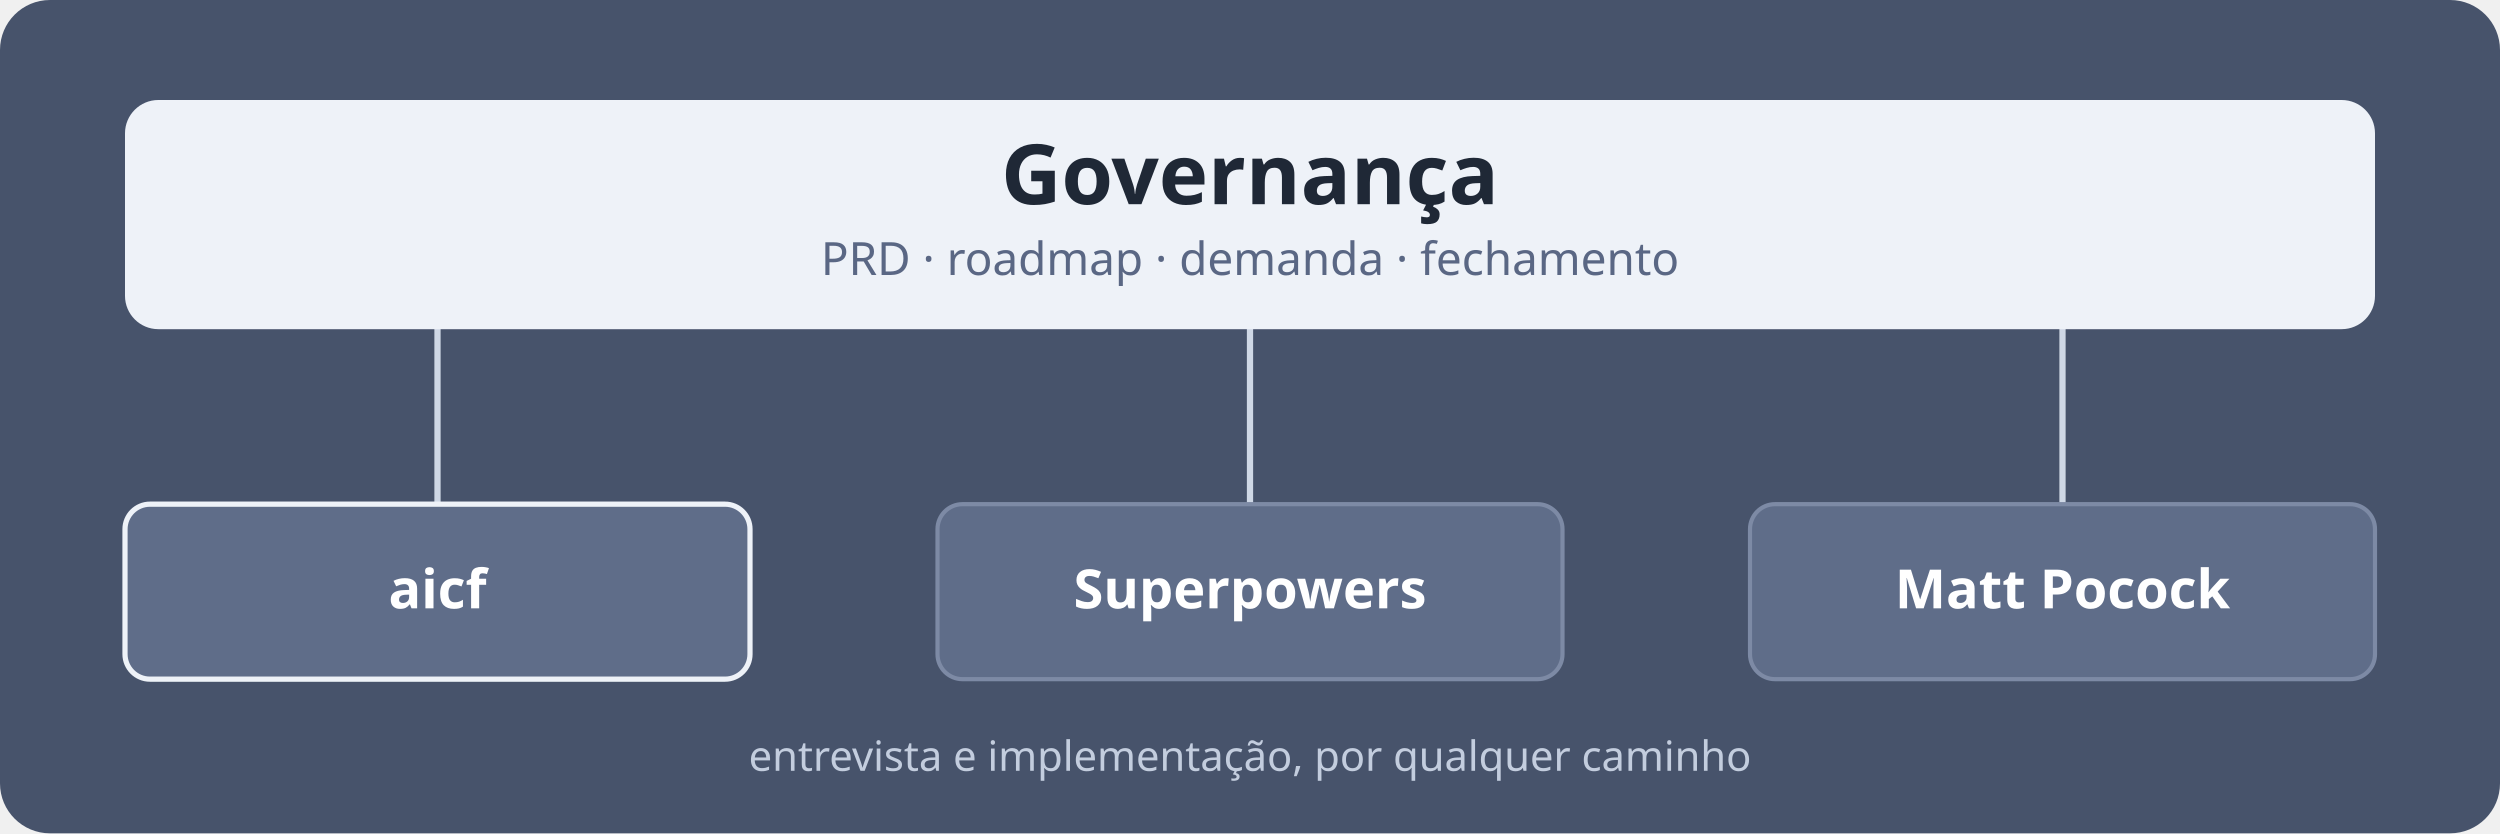
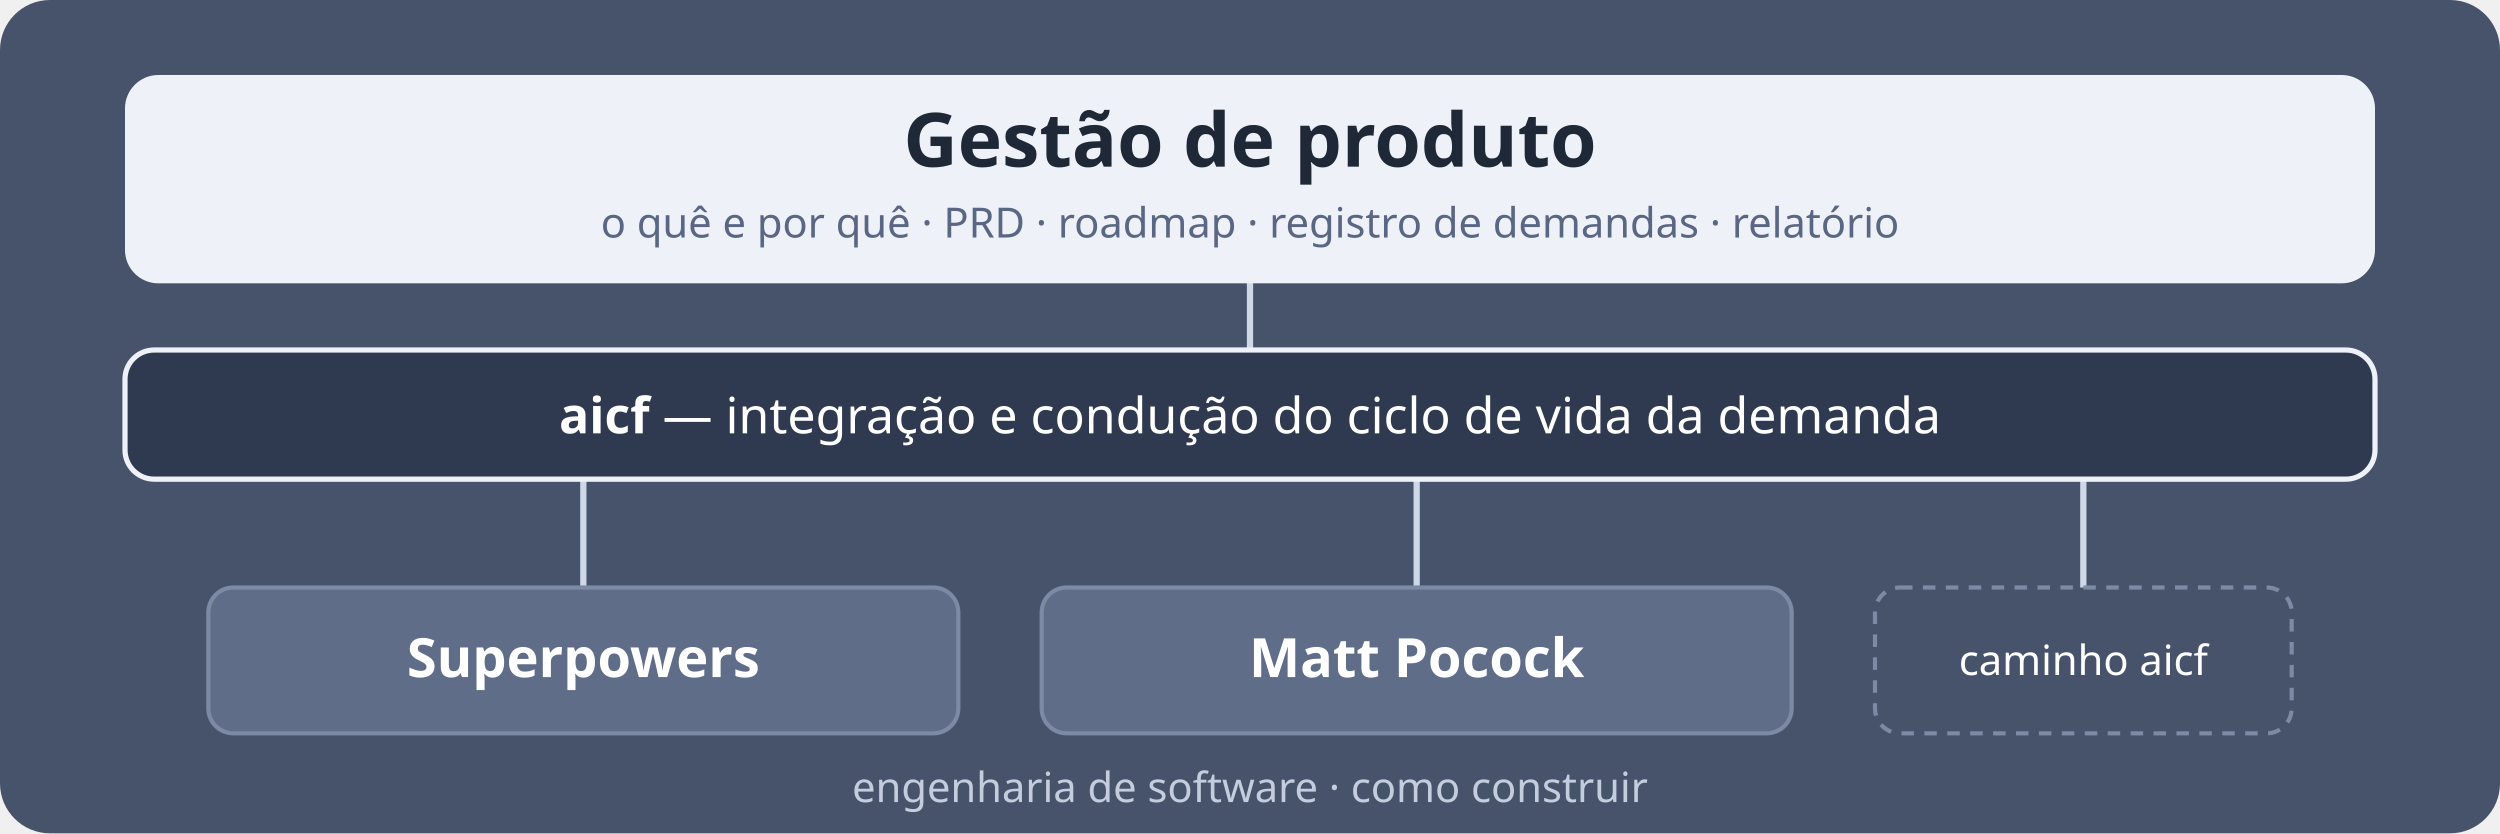
<svg xmlns="http://www.w3.org/2000/svg" viewBox="0 0 1200 400" width="1200" height="400" role="img" aria-labelledby="titulo descricao">
  <rect x="0" y="0" width="1200" height="400" rx="24" fill="#47536b" />
  <g stroke="#cfd8e6" stroke-width="3" stroke-linecap="round">
-     <line x1="210" y1="242" x2="210" y2="158" />
-     <line x1="600" y1="242" x2="600" y2="158" />
-     <line x1="990" y1="242" x2="990" y2="158" />
+     <line x1="600" y1="136" x2="600" y2="168" />
+     <line x1="280" y1="230" x2="280" y2="282" />
+     <line x1="680" y1="230" x2="680" y2="282" />
+     <line x1="1000" y1="230" x2="1000" y2="282" />
  </g>
-   <rect x="60" y="48" width="1080" height="110" rx="16" fill="#eef2f8" />
-   <text x="600" y="98" text-anchor="middle" font-family="system-ui, sans-serif" font-size="40" font-weight="700" fill="#1f2836">Governança</text>
-   <text x="600" y="132" text-anchor="middle" font-family="system-ui, sans-serif" font-size="22" fill="#5a6784">PRD · roadmap · demanda · fechamento</text>
-   <g font-family="system-ui, sans-serif" font-size="26" font-weight="600" fill="#ffffff" text-anchor="middle">
-     <rect x="60" y="242" width="300" height="84" rx="12" fill="#5f6d89" stroke="#eef2f8" stroke-width="2.5" />
-     <text x="210" y="292">aicf</text>
-     <rect x="450" y="242" width="300" height="84" rx="12" fill="#5f6d89" stroke="#7d8aa5" stroke-width="2" />
-     <text x="600" y="292">Superpowers</text>
-     <rect x="840" y="242" width="300" height="84" rx="12" fill="#5f6d89" stroke="#7d8aa5" stroke-width="2" />
-     <text x="990" y="292">Matt Pocock</text>
+   <rect x="60" y="36" width="1080" height="100" rx="16" fill="#eef2f8" />
+   <text x="600" y="80" text-anchor="middle" font-family="system-ui, sans-serif" font-size="36" font-weight="700" fill="#1f2836">Gestão de produto</text>
+   <text x="600" y="114" text-anchor="middle" font-family="system-ui, sans-serif" font-size="20" fill="#5a6784">o quê e por quê · PRD · roadmap · registro de demandas · relatório</text>
+   <rect x="60" y="168" width="1080" height="62" rx="14" fill="#2f3a50" stroke="#eef2f8" stroke-width="2.5" />
+   <text x="600" y="208" text-anchor="middle" font-family="system-ui, sans-serif" font-size="24" fill="#ffffff">
+     <tspan font-weight="700">aicf</tspan> — integração e condução do ciclo de vida da demanda</text>
+   <g font-family="system-ui, sans-serif" fill="#ffffff" text-anchor="middle">
+     <rect x="100" y="282" width="360" height="70" rx="12" fill="#5f6d89" stroke="#7d8aa5" stroke-width="2" />
+     <text x="280" y="325" font-size="26" font-weight="600">Superpowers</text>
+     <rect x="500" y="282" width="360" height="70" rx="12" fill="#5f6d89" stroke="#7d8aa5" stroke-width="2" />
+     <text x="680" y="325" font-size="26" font-weight="600">Matt Pocock</text>
+     <rect x="900" y="282" width="200" height="70" rx="12" fill="#47536b" stroke="#7d8aa5" stroke-width="2" stroke-dasharray="6 5" />
+     <text x="1000" y="324" font-size="20">caminho aicf</text>
  </g>
-   <text x="600" y="370" text-anchor="middle" font-family="system-ui, sans-serif" font-size="20" fill="#c3cdde">entrevista e implementação, por qualquer caminho</text>
+   <text x="600" y="385" text-anchor="middle" font-family="system-ui, sans-serif" font-size="20" fill="#c3cdde">engenharia de software · como construir</text>
</svg>
